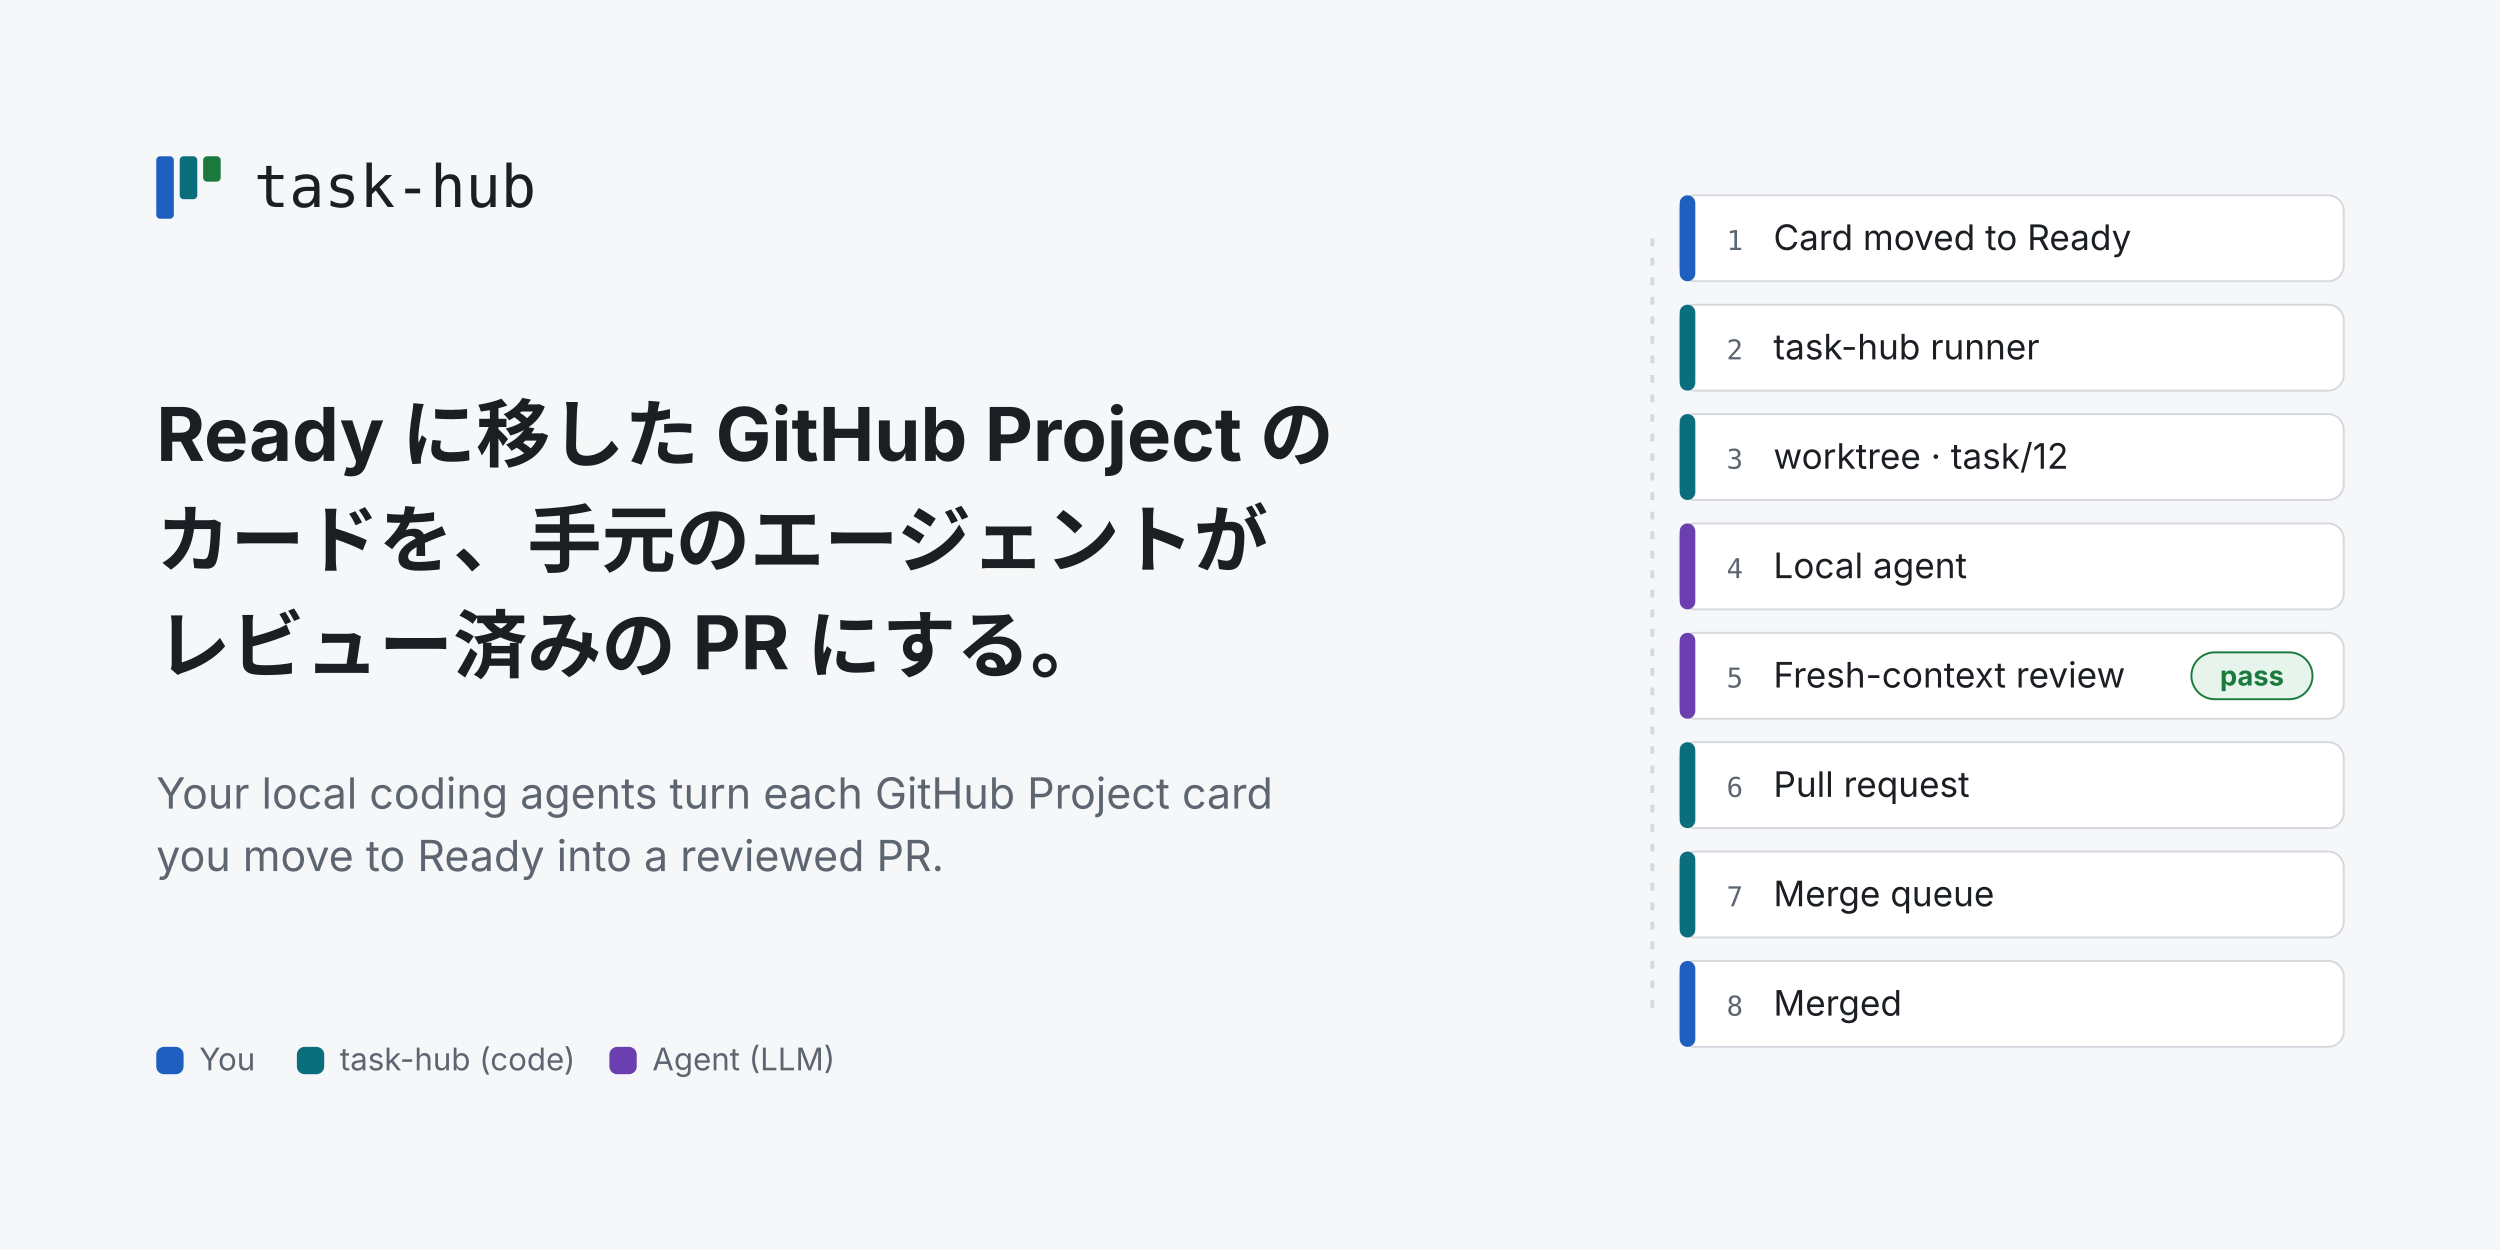
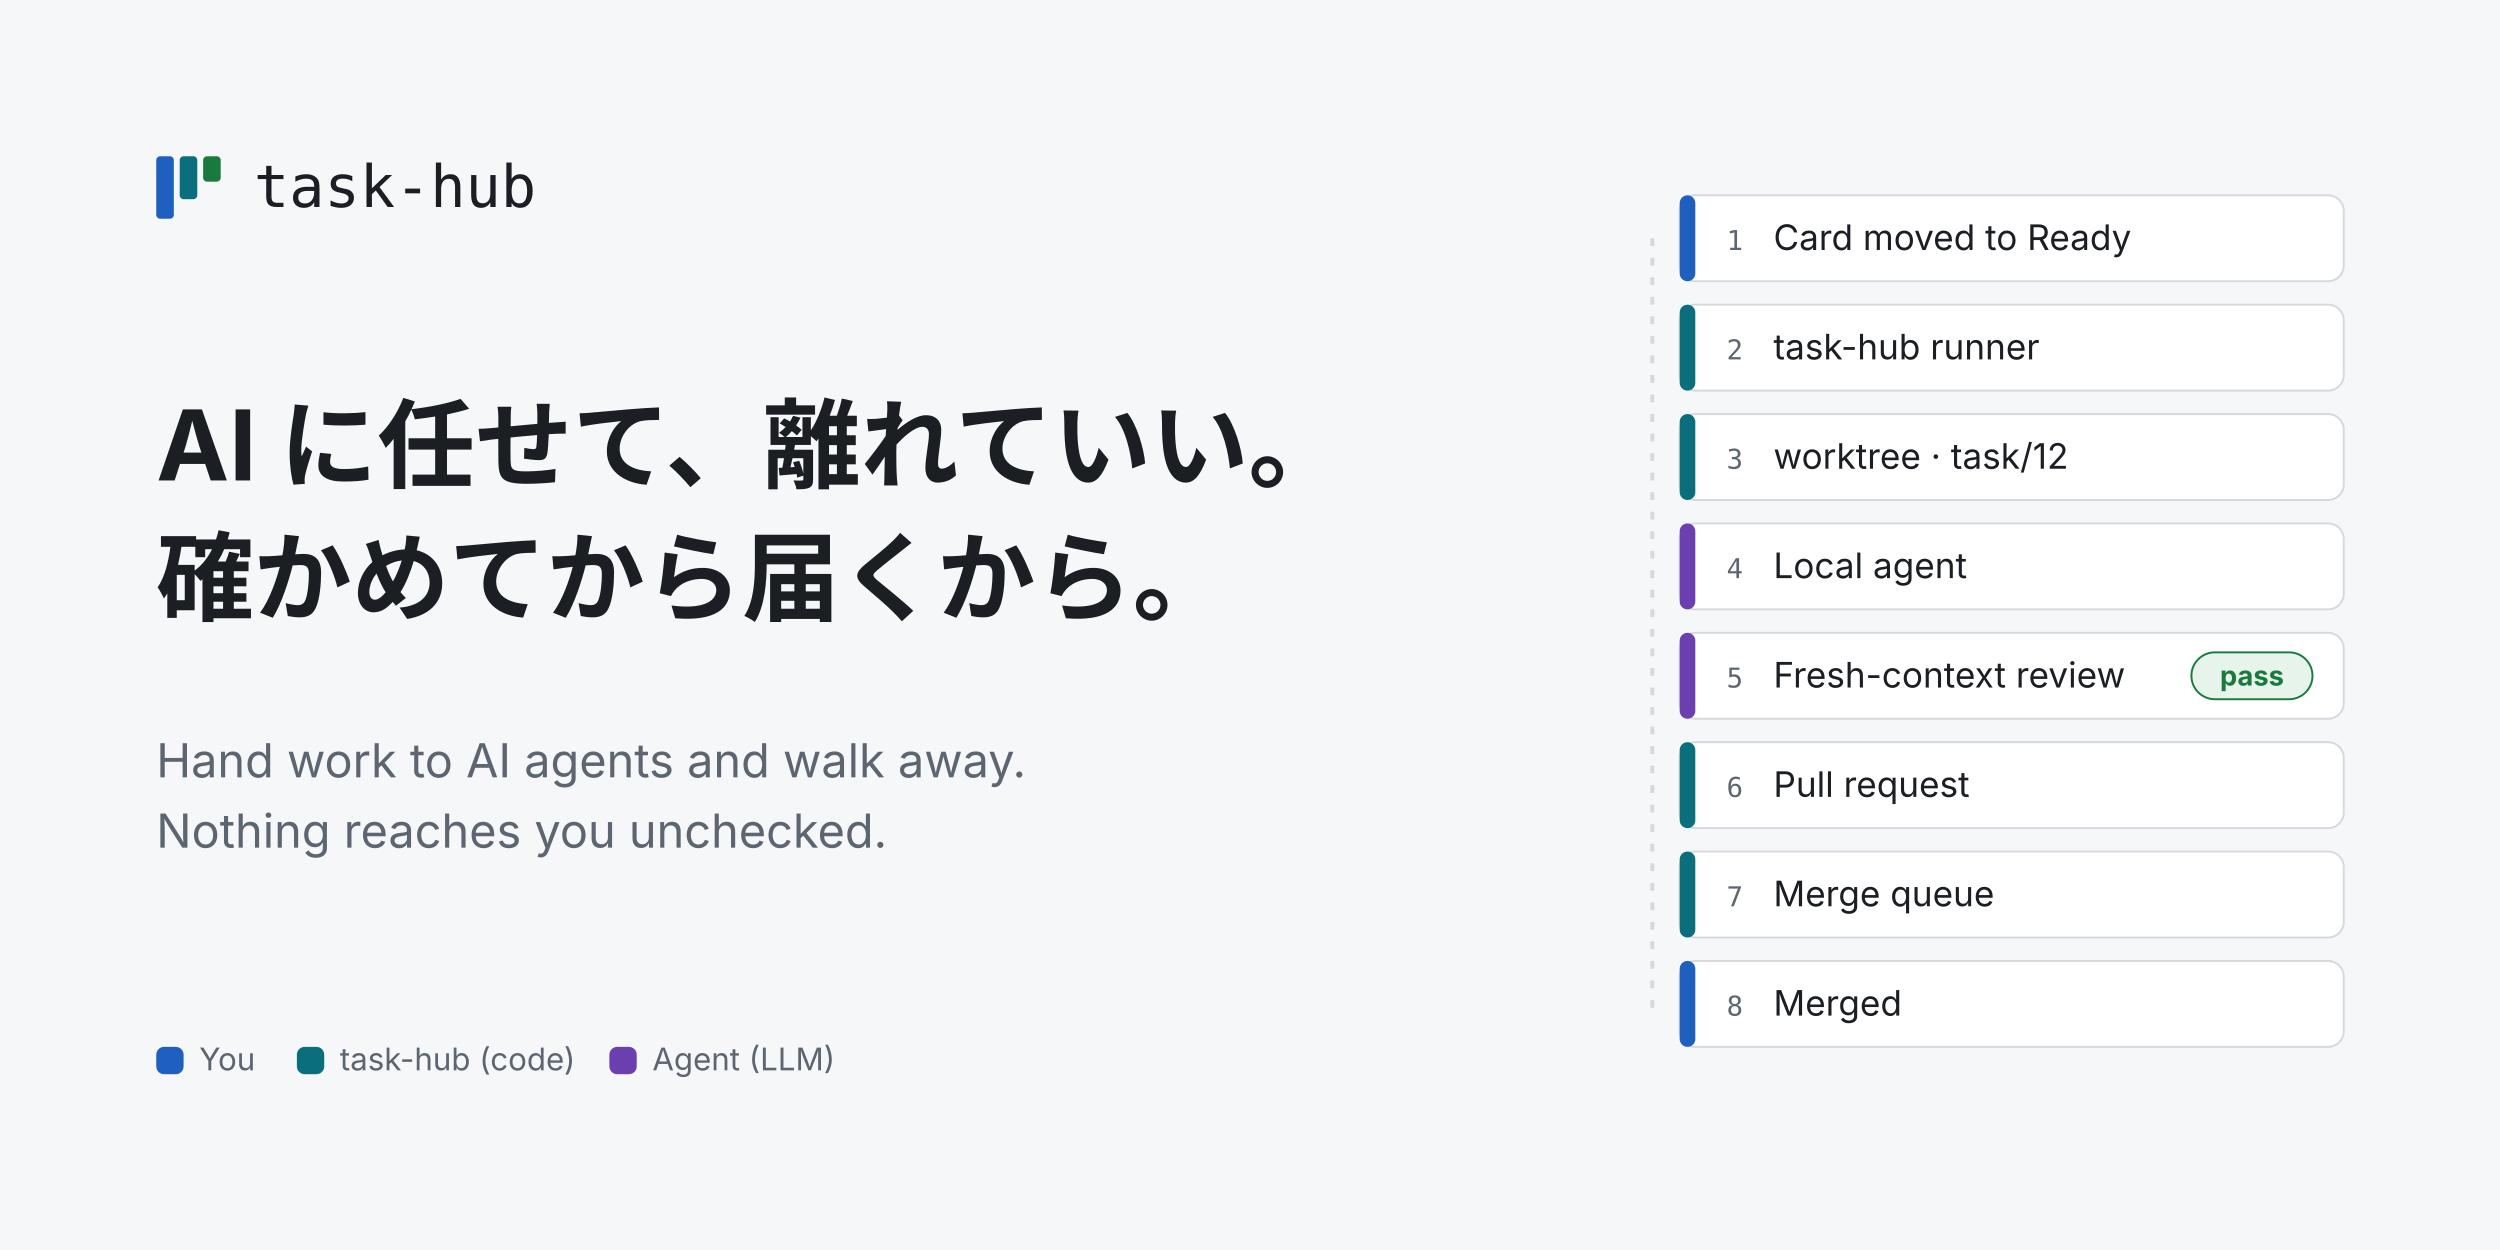
<svg xmlns="http://www.w3.org/2000/svg" width="1280" height="640" viewBox="0 0 1280 640" role="img" aria-labelledby="title desc">
  <rect width="1280" height="640" fill="#f6f7f8" />
  <g font-family="system-ui, -apple-system, &quot;Hiragino Sans&quot;, &quot;Yu Gothic UI&quot;, &quot;Noto Sans JP&quot;, sans-serif">
    <g transform="translate(80 80)">
      <rect x="0" y="0" width="9" height="32" rx="2" fill="#1f5fbf" />
      <rect x="12" y="0" width="9" height="22" rx="2" fill="#0b6e7d" />
      <rect x="24" y="0" width="9" height="13" rx="2" fill="#1a7a3e" />
      <text x="50" y="26" font-family="ui-monospace, SFMono-Regular, Menlo, Consolas, monospace" font-size="30" fill="#1b1f24">task-hub</text>
    </g>
-     <text x="80" y="236" font-size="38" font-weight="700" fill="#1b1f24">Ready に移した GitHub Project の</text>
-     <text x="80" y="290" font-size="38" font-weight="700" fill="#1b1f24">カードを、手元のエージェントが</text>
-     <text x="80" y="344" font-size="38" font-weight="700" fill="#1b1f24">レビュー済みの PR にする。</text>
-     <text x="80" y="414" font-size="22" fill="#5c6570">Your local coding agents turn each GitHub Project card</text>
-     <text x="80" y="446" font-size="22" fill="#5c6570">you move to Ready into a reviewed PR.</text>
+     <text x="80" y="246" font-size="50" font-weight="700" fill="#1b1f24">AI に任せて、離れていい。</text>
+     <text x="80" y="314" font-size="50" font-weight="700" fill="#1b1f24">確かめてから届くから。</text>
+     <text x="80" y="398" font-size="24" fill="#5c6570">Hand work to AI agents and walk away.</text>
+     <text x="80" y="434" font-size="24" fill="#5c6570">Nothing reaches you unchecked.</text>
    <g font-size="16">
      <rect x="80" y="536" width="14" height="14" rx="4" fill="#1f5fbf" />
      <text x="102" y="548" fill="#5c6570">You</text>
      <rect x="152" y="536" width="14" height="14" rx="4" fill="#0b6e7d" />
      <text x="174" y="548" fill="#5c6570">task-hub (code)</text>
      <rect x="312" y="536" width="14" height="14" rx="4" fill="#6b3fb0" />
      <text x="334" y="548" fill="#5c6570">Agent (LLM)</text>
    </g>
    <path d="M 846 122 V 518" stroke="#d5d9de" stroke-width="2" stroke-dasharray="4 6" />
    <g transform="translate(860 100)">
      <rect width="340" height="44" rx="8" fill="#ffffff" stroke="#d5d9de" stroke-width="1" />
      <rect x="0" y="0" width="8" height="44" rx="4" fill="#1f5fbf" />
      <text x="24" y="28" font-size="14" font-family="ui-monospace, SFMono-Regular, Menlo, Consolas, monospace" fill="#5c6570">1</text>
      <text x="48" y="28" font-size="18" fill="#1b1f24">Card moved to Ready</text>
    </g>
    <g transform="translate(860 156)">
      <rect width="340" height="44" rx="8" fill="#ffffff" stroke="#d5d9de" stroke-width="1" />
      <rect x="0" y="0" width="8" height="44" rx="4" fill="#0b6e7d" />
      <text x="24" y="28" font-size="14" font-family="ui-monospace, SFMono-Regular, Menlo, Consolas, monospace" fill="#5c6570">2</text>
      <text x="48" y="28" font-size="18" fill="#1b1f24">task-hub runner</text>
    </g>
    <g transform="translate(860 212)">
      <rect width="340" height="44" rx="8" fill="#ffffff" stroke="#d5d9de" stroke-width="1" />
      <rect x="0" y="0" width="8" height="44" rx="4" fill="#0b6e7d" />
      <text x="24" y="28" font-size="14" font-family="ui-monospace, SFMono-Regular, Menlo, Consolas, monospace" fill="#5c6570">3</text>
      <text x="48" y="28" font-size="18" fill="#1b1f24">worktree · task/12</text>
    </g>
    <g transform="translate(860 268)">
      <rect width="340" height="44" rx="8" fill="#ffffff" stroke="#d5d9de" stroke-width="1" />
      <rect x="0" y="0" width="8" height="44" rx="4" fill="#6b3fb0" />
      <text x="24" y="28" font-size="14" font-family="ui-monospace, SFMono-Regular, Menlo, Consolas, monospace" fill="#5c6570">4</text>
      <text x="48" y="28" font-size="18" fill="#1b1f24">Local agent</text>
    </g>
    <g transform="translate(860 324)">
      <rect width="340" height="44" rx="8" fill="#ffffff" stroke="#d5d9de" stroke-width="1" />
      <rect x="0" y="0" width="8" height="44" rx="4" fill="#6b3fb0" />
      <text x="24" y="28" font-size="14" font-family="ui-monospace, SFMono-Regular, Menlo, Consolas, monospace" fill="#5c6570">5</text>
      <text x="48" y="28" font-size="18" fill="#1b1f24">Fresh-context review</text>
      <rect x="262" y="10" width="62" height="24" rx="12" fill="#e7f4ec" stroke="#1a7a3e" stroke-width="1" />
      <text x="293" y="27" font-size="14" font-weight="700" text-anchor="middle" fill="#1a7a3e">pass</text>
    </g>
    <g transform="translate(860 380)">
      <rect width="340" height="44" rx="8" fill="#ffffff" stroke="#d5d9de" stroke-width="1" />
      <rect x="0" y="0" width="8" height="44" rx="4" fill="#0b6e7d" />
      <text x="24" y="28" font-size="14" font-family="ui-monospace, SFMono-Regular, Menlo, Consolas, monospace" fill="#5c6570">6</text>
      <text x="48" y="28" font-size="18" fill="#1b1f24">Pull request</text>
    </g>
    <g transform="translate(860 436)">
      <rect width="340" height="44" rx="8" fill="#ffffff" stroke="#d5d9de" stroke-width="1" />
      <rect x="0" y="0" width="8" height="44" rx="4" fill="#0b6e7d" />
      <text x="24" y="28" font-size="14" font-family="ui-monospace, SFMono-Regular, Menlo, Consolas, monospace" fill="#5c6570">7</text>
      <text x="48" y="28" font-size="18" fill="#1b1f24">Merge queue</text>
    </g>
    <g transform="translate(860 492)">
      <rect width="340" height="44" rx="8" fill="#ffffff" stroke="#d5d9de" stroke-width="1" />
      <rect x="0" y="0" width="8" height="44" rx="4" fill="#1f5fbf" />
      <text x="24" y="28" font-size="14" font-family="ui-monospace, SFMono-Regular, Menlo, Consolas, monospace" fill="#5c6570">8</text>
      <text x="48" y="28" font-size="18" fill="#1b1f24">Merged</text>
    </g>
  </g>
</svg>
